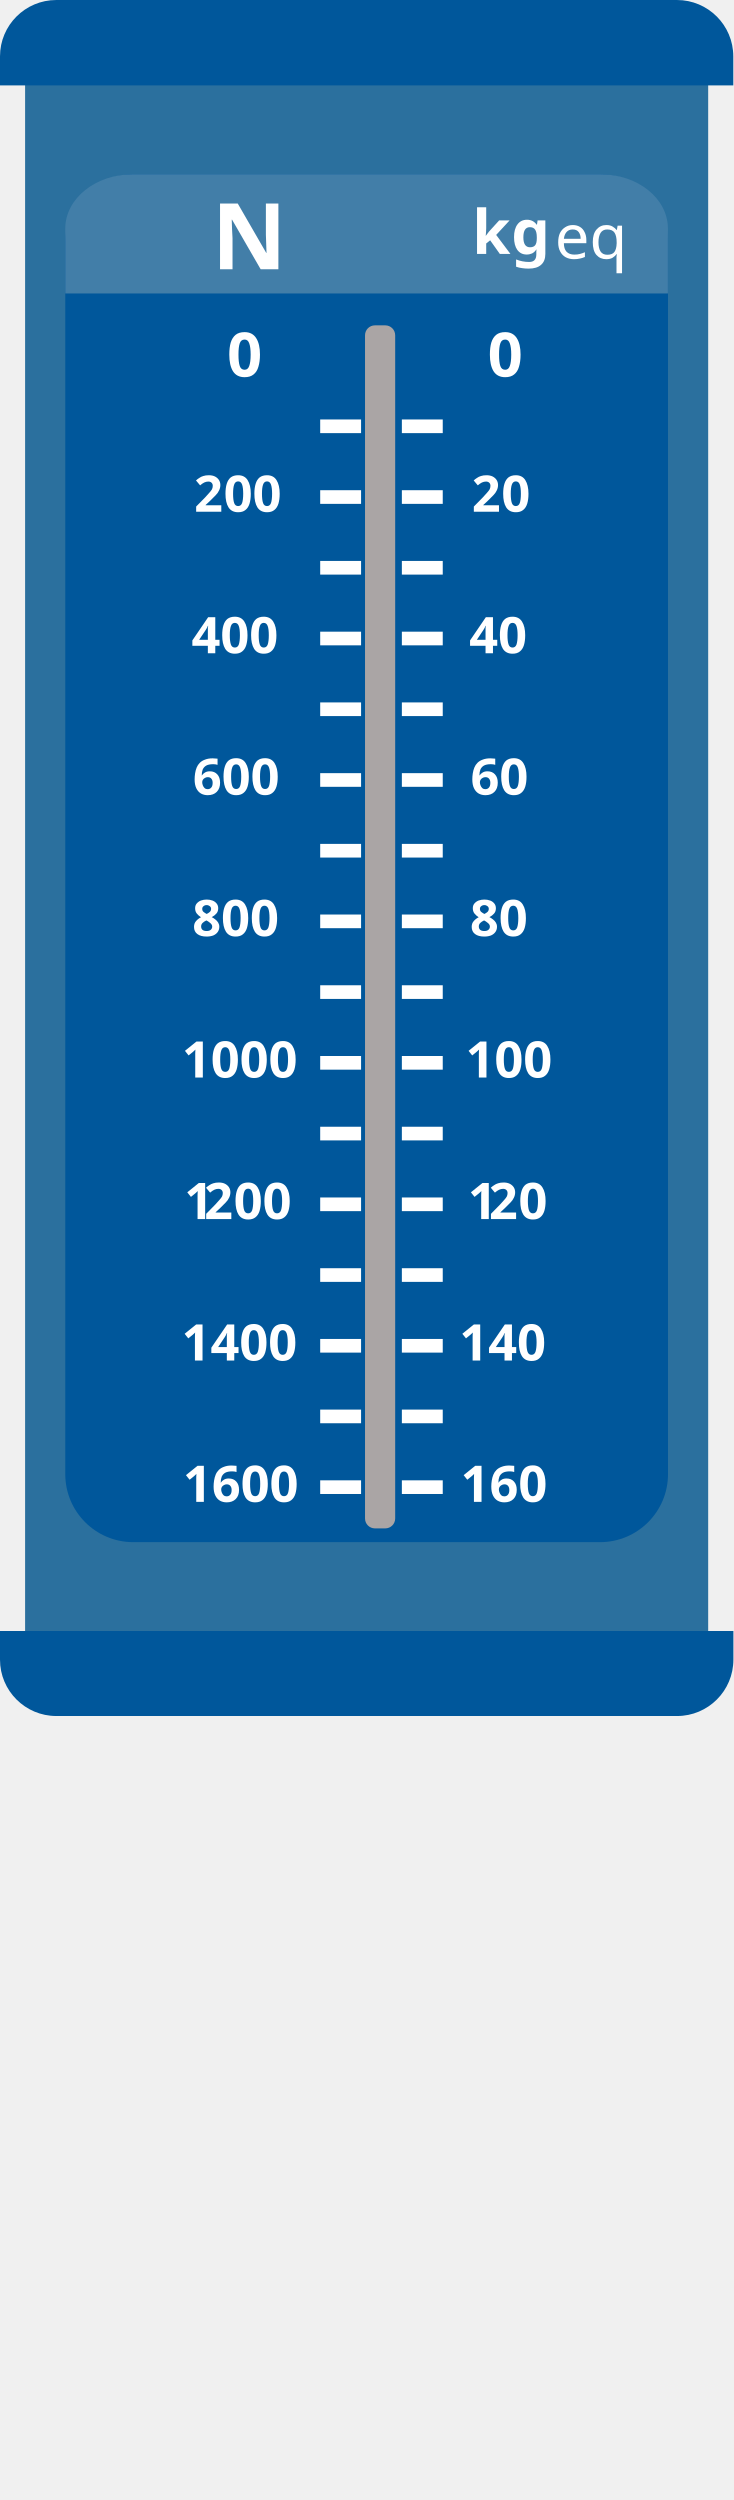
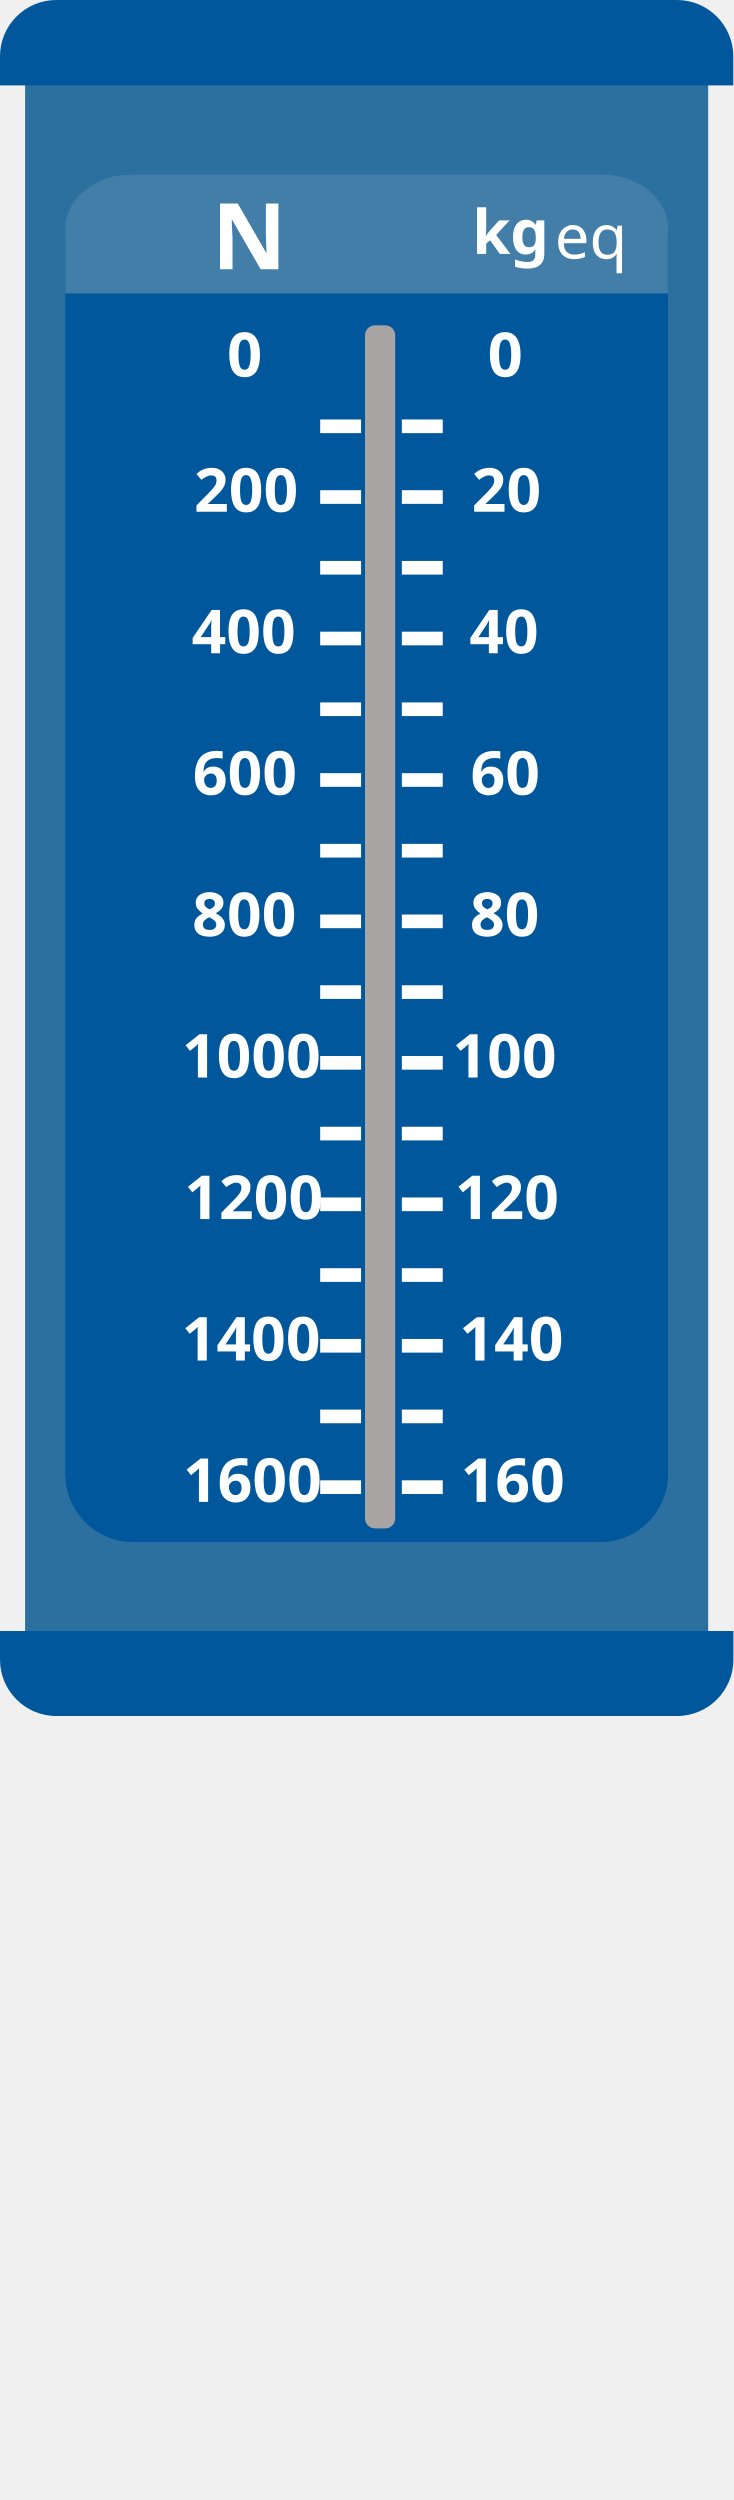
<svg xmlns="http://www.w3.org/2000/svg" viewBox="0 0 72.47 247.04">
  <defs>
-     <style>.cls-1{fill:#7d8c93;}.cls-2{fill:#2b709e;}.cls-3{fill:#00579b;}.cls-4{fill:#427ea8;}.cls-5{fill:#aaa5a5;}.cls-6{fill:#757575;}.cls-7{font-size:4.99px;}.cls-10,.cls-11,.cls-13,.cls-7,.cls-9{fill:#fff;}.cls-10,.cls-11,.cls-7{font-family:Montserrat-Bold, Montserrat;font-weight:700;}.cls-8{letter-spacing:0em;}.cls-10,.cls-13{font-size:6.06px;}.cls-11{font-size:9.09px;}.cls-12{letter-spacing:-0.02em;}.cls-13{font-family:Montserrat-Regular, Montserrat;}</style>
+     <style>.cls-1{fill:#7d8c93;}.cls-2{fill:#2b709e;}.cls-3{fill:#00579b;}.cls-4{fill:#427ea8;}.cls-5{fill:#aaa5a5;}.cls-6{fill:#757575;}.cls-7{font-size:6px;}.cls-10,.cls-11,.cls-13,.cls-7,.cls-9{fill:#fff;}.cls-10,.cls-11,.cls-7{font-family:Montserrat-Bold, Montserrat;font-weight:700;}.cls-8{letter-spacing:0em;}.cls-10,.cls-13{font-size:6.06px;}.cls-11{font-size:9.09px;}.cls-12{letter-spacing:-0.02em;}.cls-13{font-family:Montserrat-Regular, Montserrat;}</style>
  </defs>
  <g id="Layer_2" data-name="Layer 2">
    <g id="Layer_1-2" data-name="Layer 1">
      <rect class="cls-2" x="2.48" y="8.21" width="67.5" height="153.19" />
      <rect class="cls-3" x="6.45" y="17.22" width="59.56" height="135.17" rx="6.72" />
      <path class="cls-3" d="M5.57,0H66.89a5.57,5.57,0,0,1,5.57,5.57V8.44a0,0,0,0,1,0,0H0a0,0,0,0,1,0,0V5.57A5.57,5.57,0,0,1,5.57,0Z" />
      <path class="cls-3" d="M0,161.17H72.47a0,0,0,0,1,0,0V164a5.57,5.57,0,0,1-5.57,5.57H5.57A5.57,5.57,0,0,1,0,164v-2.87a0,0,0,0,1,0,0Z" />
      <path class="cls-4" d="M66,29V22.59c0-3-3-5.37-6.68-5.37H13.13c-3.69,0-6.68,2.4-6.68,5.37V29Z" />
      <rect class="cls-5" x="36.07" y="32.15" width="2.98" height="118.88" rx="0.98" />
-       <text class="cls-7" transform="translate(19.18 50.57)">
-         <tspan class="cls-8">2</tspan>
-         <tspan x="2.93" y="0">00</tspan>
-       </text>
+       <text class="cls-7" transform="translate(19.18 50.57)">200</text>
      <text class="cls-7" transform="translate(18.93 64.55)">400</text>
      <text class="cls-7" transform="translate(19.06 78.53)">600</text>
      <text class="cls-7" transform="translate(19 92.5)">800</text>
      <text class="cls-7" transform="translate(17.98 106.48)">1000</text>
-       <text class="cls-7" transform="translate(18.21 120.46)">1<tspan class="cls-8" x="1.96" y="0">2</tspan>
-         <tspan x="4.89" y="0">00</tspan>
-       </text>
+       <text class="cls-7" transform="translate(18.21 120.46)">1200</text>
      <text class="cls-7" transform="translate(17.95 134.44)">1400</text>
      <text class="cls-7" transform="translate(18.08 148.41)">1600</text>
      <rect class="cls-9" x="31.64" y="41.45" width="4.04" height="1.35" />
      <rect class="cls-9" x="31.64" y="48.44" width="4.04" height="1.35" />
      <rect class="cls-9" x="31.64" y="55.43" width="4.04" height="1.35" />
      <rect class="cls-9" x="31.64" y="62.42" width="4.04" height="1.35" />
      <rect class="cls-9" x="31.64" y="69.41" width="4.04" height="1.35" />
      <rect class="cls-9" x="31.64" y="76.4" width="4.04" height="1.35" />
      <rect class="cls-9" x="31.64" y="83.39" width="4.04" height="1.35" />
      <rect class="cls-9" x="31.64" y="90.37" width="4.04" height="1.35" />
      <rect class="cls-9" x="31.64" y="97.36" width="4.04" height="1.35" />
      <rect class="cls-9" x="31.64" y="104.35" width="4.04" height="1.35" />
      <rect class="cls-9" x="31.64" y="111.34" width="4.04" height="1.35" />
      <rect class="cls-9" x="31.64" y="118.33" width="4.04" height="1.35" />
      <rect class="cls-9" x="31.64" y="125.32" width="4.04" height="1.35" />
      <rect class="cls-9" x="31.64" y="132.31" width="4.04" height="1.35" />
      <rect class="cls-9" x="31.64" y="139.29" width="4.04" height="1.35" />
      <rect class="cls-9" x="31.64" y="146.28" width="4.04" height="1.35" />
      <rect class="cls-9" x="39.71" y="41.45" width="4.04" height="1.35" />
      <rect class="cls-9" x="39.71" y="48.44" width="4.04" height="1.35" />
      <rect class="cls-9" x="39.71" y="55.43" width="4.04" height="1.35" />
      <rect class="cls-9" x="39.71" y="62.42" width="4.04" height="1.35" />
      <rect class="cls-9" x="39.71" y="69.41" width="4.04" height="1.35" />
      <rect class="cls-9" x="39.71" y="76.4" width="4.04" height="1.35" />
      <rect class="cls-9" x="39.71" y="83.39" width="4.04" height="1.35" />
      <rect class="cls-9" x="39.71" y="90.37" width="4.04" height="1.35" />
      <rect class="cls-9" x="39.71" y="97.36" width="4.04" height="1.35" />
      <rect class="cls-9" x="39.71" y="104.35" width="4.04" height="1.35" />
      <rect class="cls-9" x="39.71" y="111.34" width="4.04" height="1.35" />
      <rect class="cls-9" x="39.71" y="118.33" width="4.04" height="1.35" />
      <rect class="cls-9" x="39.71" y="125.32" width="4.04" height="1.35" />
      <rect class="cls-9" x="39.71" y="132.31" width="4.04" height="1.35" />
      <rect class="cls-9" x="39.71" y="139.29" width="4.04" height="1.35" />
      <rect class="cls-9" x="39.71" y="146.28" width="4.04" height="1.35" />
-       <text class="cls-7" transform="translate(46.62 50.57)">
-         <tspan class="cls-8">2</tspan>
-         <tspan x="2.93" y="0">0</tspan>
-       </text>
+       <text class="cls-7" transform="translate(46.62 50.57)">20</text>
      <text class="cls-7" transform="translate(46.37 64.55)">40</text>
      <text class="cls-7" transform="translate(46.5 78.53)">60</text>
      <text class="cls-7" transform="translate(46.44 92.5)">80</text>
-       <text class="cls-7" transform="translate(44.71 106.48)">
-         <tspan xml:space="preserve"> 100</tspan>
-       </text>
-       <text class="cls-7" transform="translate(44.94 120.46)">
-         <tspan xml:space="preserve"> 1</tspan>
-         <tspan class="cls-8" x="3.37" y="0">2</tspan>
-         <tspan x="6.3" y="0">0</tspan>
-       </text>
+       <text class="cls-7" transform="translate(44.71 106.48)">100</text>
+       <text class="cls-7" transform="translate(44.94 120.46)">120</text>
      <text class="cls-7" transform="translate(45.39 134.44)">140</text>
      <text class="cls-7" transform="translate(45.52 148.41)">160</text>
      <text class="cls-10" transform="translate(22.44 37.21)">0</text>
      <text class="cls-10" transform="translate(48.19 37.21)">0</text>
      <text class="cls-11" transform="translate(20.93 26.61)">N</text>
-       <text class="cls-10" transform="translate(46.67 25.09)">
-         <tspan class="cls-12">k</tspan>
-         <tspan x="3.86" y="0">g</tspan>
-       </text>
+       <text class="cls-10" transform="translate(46.67 25.09)">kg</text>
      <text class="cls-13" transform="translate(54.83 25.55)">eq</text>
    </g>
  </g>
</svg>
